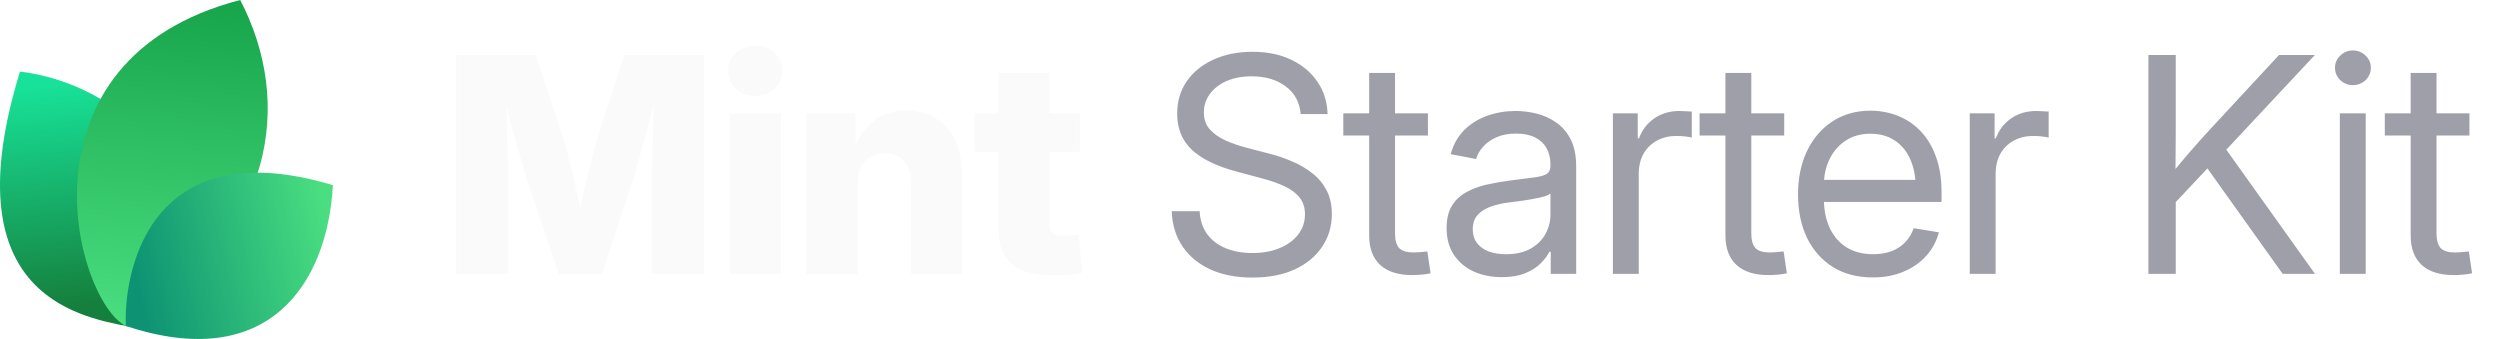
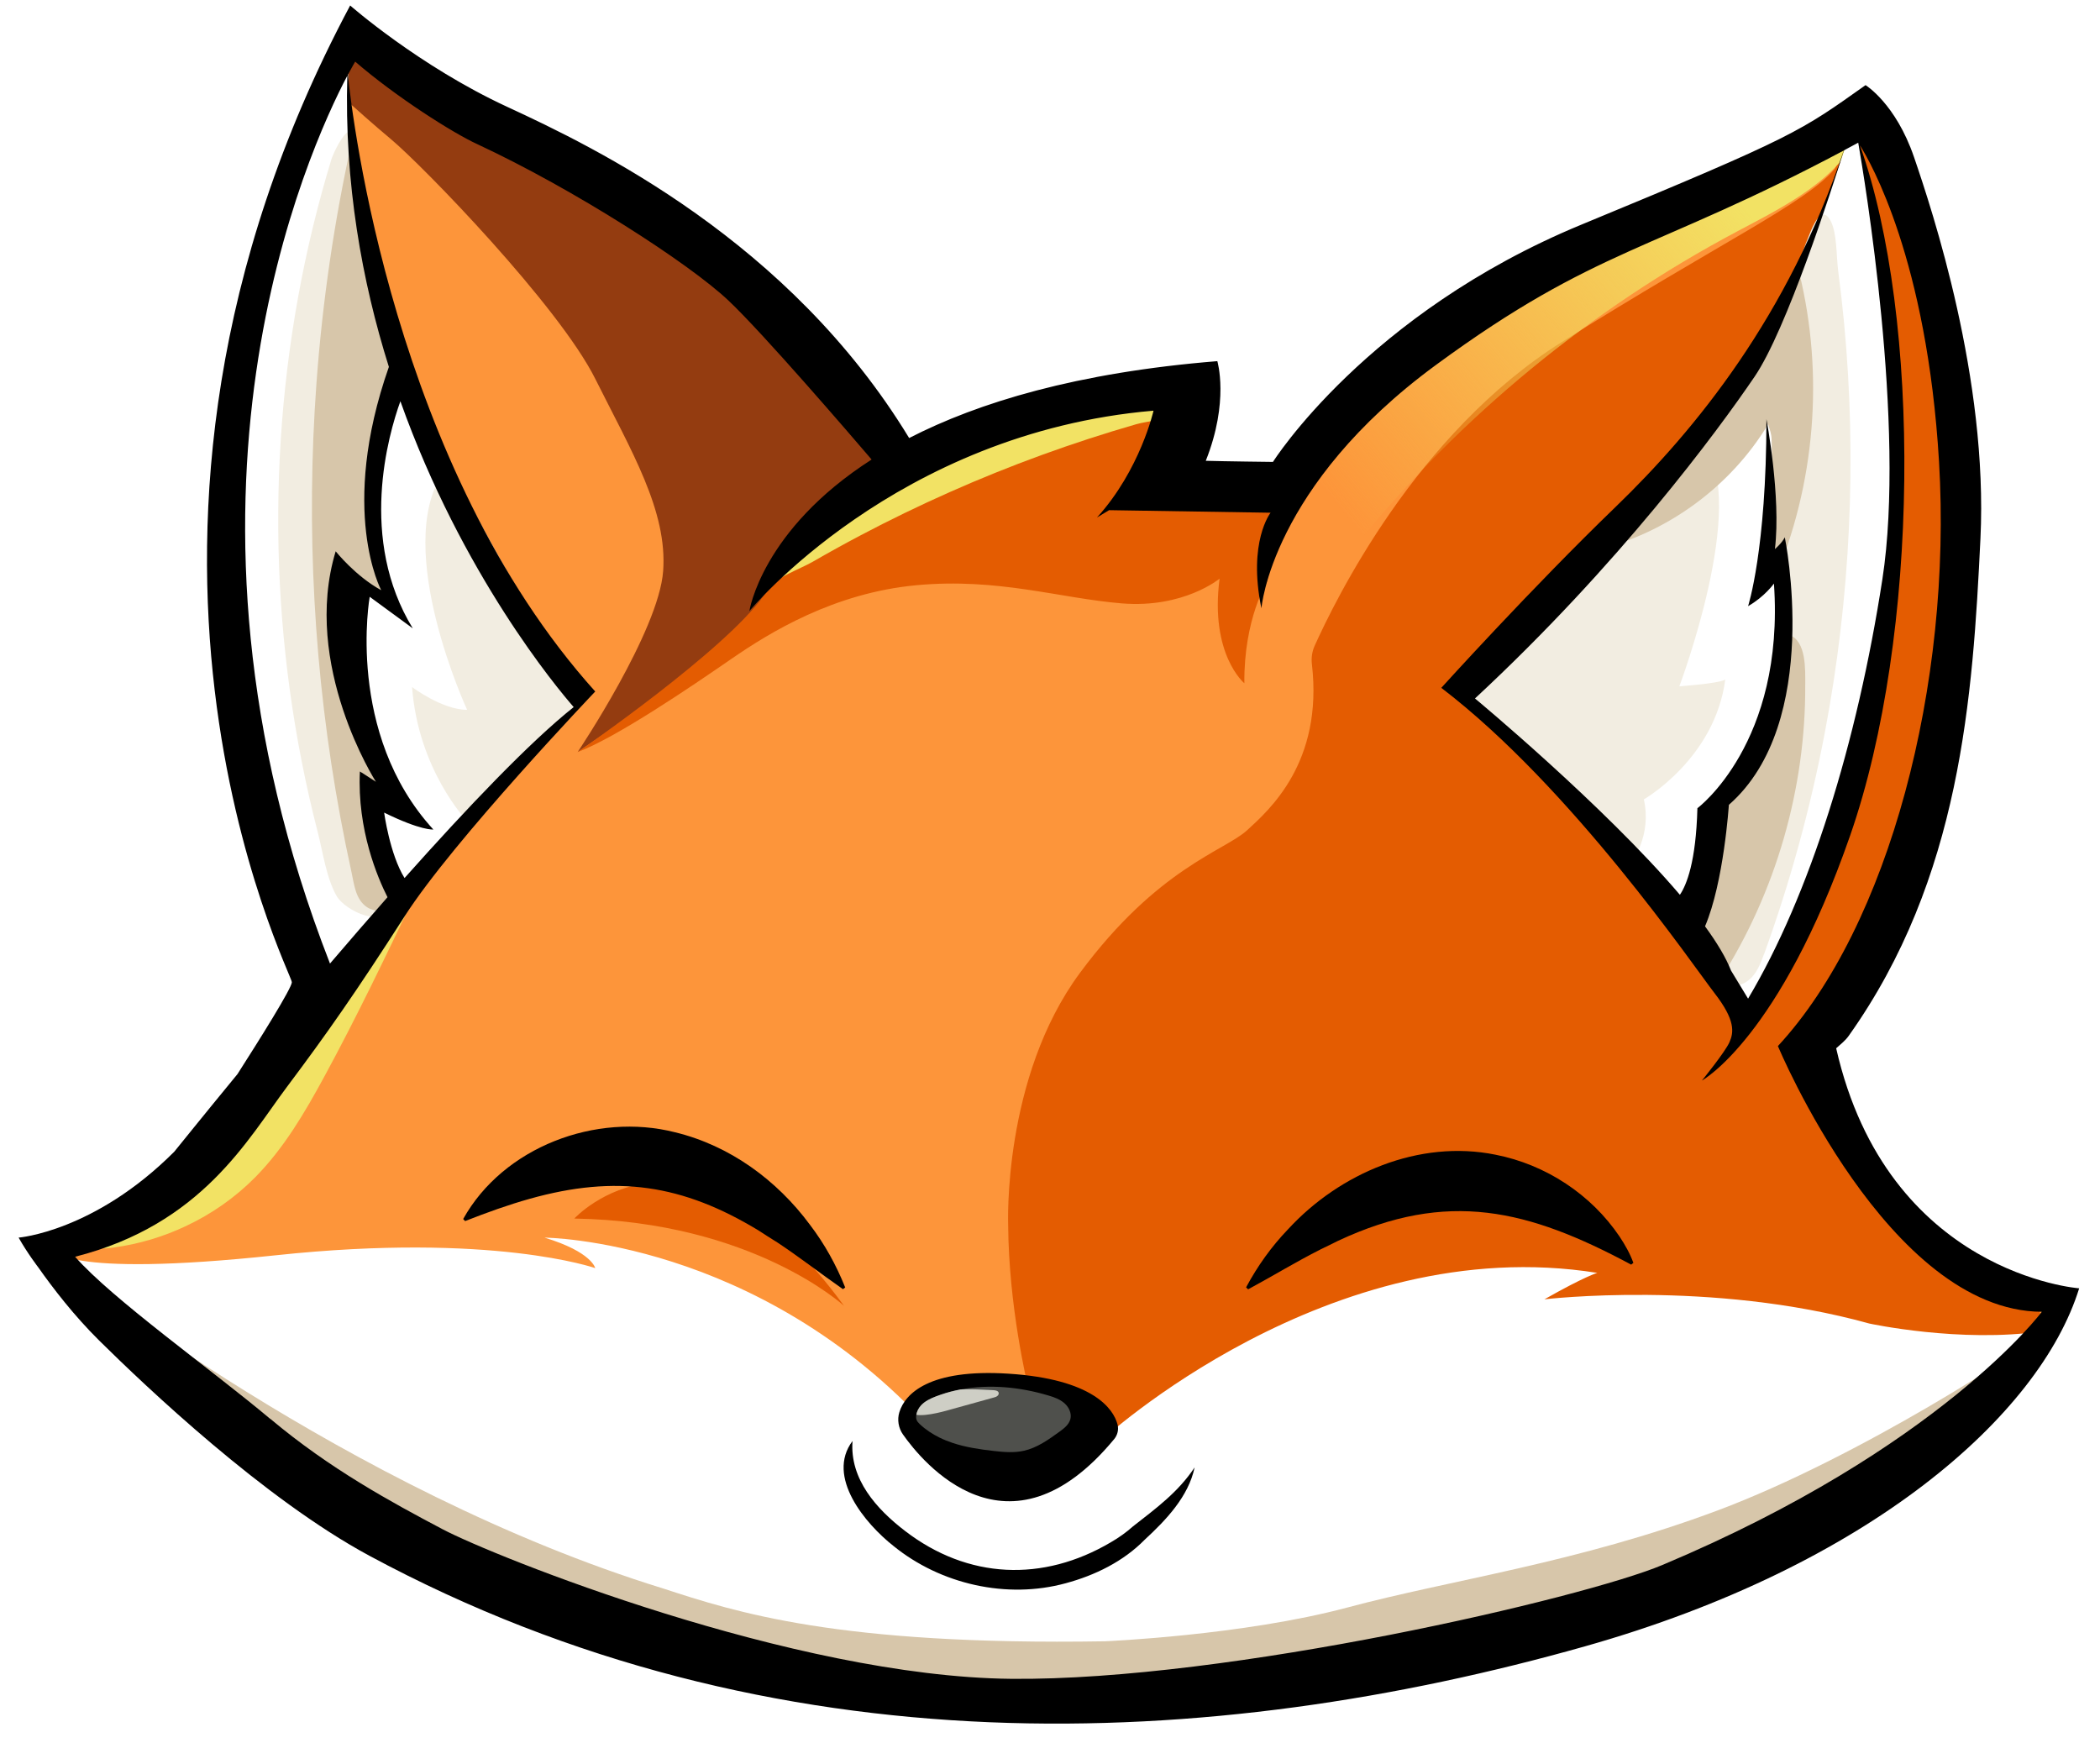
- <svg xmlns="http://www.w3.org/2000/svg" width="177" height="24" viewBox="0 0 177 24" fill="none">
-   <path d="M9.061 23.108C5.268 22.377 -3.391 20.627 1.417 5.064C9.634 6.099 16.973 14.064 9.061 23.108Z" fill="url(#paint0_linear_17557_2145)" />
-   <path d="M8.919 23.094C5.276 21.222 0.784 4.209 17.007 0C20.757 7.193 19.621 16.545 8.919 23.094Z" fill="url(#paint1_linear_17557_2145)" />
-   <path d="M8.914 23.079C8.735 19.882 10.159 9.085 23.57 13.111C23.181 20.123 18.984 26.418 8.914 23.079Z" fill="url(#paint2_linear_17557_2145)" />
-   <path d="M32.301 19.392V3.894H37.938L39.925 9.948C40.036 10.315 40.164 10.787 40.31 11.362C40.462 11.938 40.611 12.552 40.757 13.204C40.91 13.855 41.048 14.483 41.173 15.086C41.305 15.682 41.412 16.192 41.495 16.615H40.695C40.771 16.192 40.871 15.682 40.996 15.086C41.128 14.49 41.267 13.866 41.412 13.214C41.565 12.562 41.714 11.948 41.86 11.373C42.005 10.79 42.133 10.315 42.244 9.948L44.2 3.894H49.848V19.392H46.166V12.704C46.166 12.357 46.173 11.917 46.187 11.383C46.2 10.849 46.214 10.27 46.228 9.646C46.249 9.022 46.266 8.391 46.28 7.753C46.301 7.115 46.311 6.519 46.311 5.964H46.623C46.485 6.561 46.332 7.181 46.166 7.826C45.999 8.471 45.833 9.102 45.666 9.719C45.507 10.336 45.351 10.901 45.198 11.414C45.053 11.928 44.928 12.357 44.824 12.704L42.608 19.392H39.561L37.314 12.704C37.203 12.357 37.072 11.928 36.919 11.414C36.773 10.901 36.614 10.34 36.441 9.729C36.274 9.112 36.104 8.481 35.931 7.836C35.764 7.192 35.608 6.567 35.463 5.964H35.827C35.834 6.512 35.844 7.105 35.858 7.743C35.872 8.374 35.886 9.005 35.9 9.636C35.92 10.26 35.938 10.839 35.952 11.373C35.965 11.907 35.972 12.351 35.972 12.704V19.392H32.301ZM51.668 19.392V8.024H55.288V19.392H51.668ZM53.468 6.786C52.927 6.786 52.473 6.616 52.105 6.276C51.738 5.93 51.554 5.507 51.554 5.007C51.554 4.508 51.738 4.088 52.105 3.749C52.473 3.409 52.927 3.239 53.468 3.239C54.009 3.239 54.463 3.409 54.83 3.749C55.198 4.082 55.382 4.501 55.382 5.007C55.382 5.507 55.198 5.93 54.83 6.276C54.463 6.616 54.009 6.786 53.468 6.786ZM60.708 13.027V19.392H57.088V8.024H60.551L60.593 10.967H60.281C60.593 10.024 61.061 9.268 61.685 8.7C62.309 8.124 63.138 7.836 64.171 7.836C64.975 7.836 65.672 8.017 66.262 8.377C66.851 8.731 67.302 9.234 67.614 9.885C67.933 10.537 68.092 11.307 68.092 12.194V19.392H64.483V12.912C64.483 12.26 64.32 11.754 63.994 11.394C63.675 11.033 63.221 10.853 62.632 10.853C62.25 10.853 61.914 10.936 61.623 11.102C61.332 11.269 61.106 11.515 60.947 11.841C60.787 12.16 60.708 12.555 60.708 13.027ZM76.456 8.024V10.749H69.008V8.024H76.456ZM70.683 5.163H74.292V15.783C74.292 16.102 74.361 16.334 74.5 16.48C74.646 16.625 74.899 16.698 75.259 16.698C75.405 16.698 75.596 16.688 75.831 16.667C76.074 16.646 76.251 16.629 76.362 16.615L76.632 19.309C76.313 19.378 75.963 19.427 75.582 19.455C75.207 19.482 74.836 19.496 74.469 19.496C73.2 19.496 72.25 19.222 71.619 18.674C70.995 18.127 70.683 17.308 70.683 16.22V5.163Z" fill="#FAFAFA" />
-   <path d="M88.667 19.652C87.523 19.652 86.528 19.458 85.682 19.07C84.843 18.681 84.188 18.137 83.716 17.437C83.245 16.736 82.992 15.908 82.957 14.951H84.933C84.968 15.596 85.148 16.14 85.474 16.584C85.8 17.021 86.24 17.354 86.795 17.582C87.35 17.804 87.974 17.915 88.667 17.915C89.388 17.915 90.026 17.801 90.581 17.572C91.143 17.343 91.583 17.024 91.902 16.615C92.228 16.199 92.391 15.717 92.391 15.169C92.391 14.698 92.266 14.306 92.017 13.994C91.767 13.675 91.413 13.408 90.956 13.193C90.498 12.978 89.954 12.787 89.323 12.621L87.502 12.132C86.123 11.765 85.082 11.255 84.382 10.603C83.689 9.944 83.342 9.095 83.342 8.055C83.342 7.174 83.571 6.404 84.028 5.746C84.486 5.087 85.117 4.577 85.921 4.217C86.726 3.849 87.645 3.666 88.678 3.666C89.718 3.666 90.63 3.853 91.413 4.227C92.204 4.602 92.824 5.122 93.275 5.787C93.726 6.446 93.965 7.209 93.993 8.076H92.089C92.013 7.23 91.656 6.574 91.018 6.11C90.387 5.638 89.586 5.403 88.615 5.403C87.95 5.403 87.36 5.513 86.847 5.735C86.341 5.957 85.946 6.262 85.661 6.651C85.377 7.032 85.235 7.469 85.235 7.961C85.235 8.447 85.377 8.849 85.661 9.168C85.946 9.48 86.317 9.74 86.774 9.948C87.232 10.149 87.724 10.319 88.251 10.457L89.884 10.884C90.439 11.023 90.977 11.206 91.496 11.435C92.023 11.657 92.495 11.934 92.911 12.267C93.334 12.593 93.67 12.995 93.92 13.474C94.17 13.945 94.294 14.504 94.294 15.149C94.294 16.015 94.066 16.788 93.608 17.468C93.157 18.148 92.512 18.681 91.673 19.07C90.834 19.458 89.832 19.652 88.667 19.652ZM101.097 8.024V9.594H95.106V8.024H101.097ZM96.937 5.163H98.767V16.521C98.767 17 98.865 17.347 99.059 17.562C99.26 17.77 99.6 17.874 100.078 17.874C100.21 17.874 100.366 17.867 100.546 17.853C100.733 17.832 100.903 17.815 101.056 17.801L101.285 19.351C101.097 19.392 100.886 19.423 100.65 19.444C100.414 19.465 100.189 19.475 99.974 19.475C98.996 19.475 98.244 19.236 97.717 18.758C97.197 18.272 96.937 17.579 96.937 16.677V5.163ZM106.33 19.621C105.595 19.621 104.932 19.489 104.343 19.226C103.754 18.955 103.285 18.564 102.939 18.05C102.592 17.53 102.419 16.896 102.419 16.147C102.419 15.495 102.547 14.965 102.804 14.556C103.06 14.146 103.403 13.828 103.833 13.599C104.263 13.363 104.742 13.186 105.269 13.068C105.796 12.95 106.333 12.857 106.881 12.787C107.574 12.69 108.132 12.617 108.555 12.569C108.978 12.52 109.287 12.441 109.481 12.33C109.675 12.212 109.772 12.014 109.772 11.737V11.654C109.772 11.203 109.679 10.815 109.492 10.489C109.311 10.163 109.041 9.91 108.68 9.729C108.32 9.549 107.872 9.459 107.338 9.459C106.805 9.459 106.34 9.546 105.945 9.719C105.556 9.892 105.241 10.118 104.998 10.395C104.755 10.665 104.593 10.953 104.509 11.258L102.71 10.915C102.897 10.222 103.22 9.65 103.677 9.199C104.135 8.748 104.679 8.412 105.31 8.19C105.941 7.968 106.607 7.857 107.307 7.857C107.8 7.857 108.295 7.92 108.795 8.044C109.301 8.169 109.765 8.381 110.188 8.679C110.611 8.97 110.951 9.369 111.208 9.875C111.464 10.374 111.593 11.005 111.593 11.768V19.392H109.793V17.822H109.7C109.568 18.085 109.363 18.359 109.086 18.643C108.809 18.921 108.444 19.153 107.994 19.34C107.543 19.527 106.988 19.621 106.33 19.621ZM106.621 17.998C107.321 17.998 107.904 17.867 108.368 17.603C108.84 17.333 109.19 16.986 109.419 16.563C109.654 16.133 109.772 15.682 109.772 15.211V13.692C109.703 13.769 109.554 13.841 109.325 13.911C109.096 13.973 108.829 14.032 108.524 14.088C108.226 14.143 107.921 14.192 107.609 14.233C107.304 14.275 107.033 14.309 106.798 14.337C106.354 14.393 105.938 14.49 105.549 14.628C105.168 14.76 104.86 14.954 104.624 15.211C104.388 15.467 104.27 15.811 104.27 16.241C104.27 16.615 104.367 16.934 104.561 17.198C104.762 17.461 105.04 17.662 105.393 17.801C105.747 17.933 106.156 17.998 106.621 17.998ZM114.193 19.392V8.024H115.951V9.792H116.045C116.253 9.209 116.61 8.741 117.116 8.388C117.622 8.034 118.219 7.857 118.905 7.857C119.058 7.857 119.217 7.864 119.384 7.878C119.55 7.885 119.682 7.892 119.779 7.899V9.74C119.716 9.719 119.578 9.695 119.363 9.667C119.155 9.639 118.922 9.625 118.666 9.625C118.174 9.625 117.726 9.733 117.324 9.948C116.922 10.163 116.603 10.471 116.367 10.874C116.138 11.276 116.024 11.758 116.024 12.319V19.392H114.193ZM126.322 8.024V9.594H120.33V8.024H126.322ZM122.161 5.163H123.992V16.521C123.992 17 124.089 17.347 124.283 17.562C124.484 17.77 124.824 17.874 125.302 17.874C125.434 17.874 125.59 17.867 125.77 17.853C125.958 17.832 126.127 17.815 126.28 17.801L126.509 19.351C126.322 19.392 126.11 19.423 125.874 19.444C125.639 19.465 125.413 19.475 125.198 19.475C124.221 19.475 123.468 19.236 122.941 18.758C122.421 18.272 122.161 17.579 122.161 16.677V5.163ZM132.604 19.642C131.502 19.642 130.555 19.396 129.765 18.903C128.974 18.404 128.364 17.714 127.934 16.834C127.511 15.946 127.3 14.927 127.3 13.775C127.3 12.611 127.511 11.584 127.934 10.697C128.364 9.802 128.964 9.102 129.734 8.596C130.51 8.089 131.408 7.836 132.428 7.836C133.1 7.836 133.738 7.954 134.341 8.19C134.952 8.426 135.489 8.783 135.954 9.261C136.425 9.74 136.793 10.343 137.056 11.071C137.327 11.792 137.462 12.645 137.462 13.63V14.296H128.433V12.735H136.463L135.631 13.297C135.631 12.541 135.506 11.876 135.257 11.3C135.007 10.725 134.643 10.277 134.165 9.958C133.686 9.632 133.107 9.469 132.428 9.469C131.748 9.469 131.162 9.632 130.67 9.958C130.177 10.284 129.796 10.725 129.526 11.279C129.262 11.827 129.13 12.441 129.13 13.12V14.046C129.13 14.864 129.273 15.572 129.557 16.168C129.841 16.757 130.243 17.211 130.763 17.53C131.283 17.842 131.901 17.998 132.615 17.998C133.093 17.998 133.523 17.929 133.905 17.79C134.293 17.645 134.619 17.433 134.882 17.156C135.153 16.879 135.354 16.546 135.486 16.157L137.275 16.449C137.108 17.08 136.81 17.634 136.38 18.113C135.95 18.591 135.413 18.966 134.768 19.236C134.123 19.507 133.402 19.642 132.604 19.642ZM139.459 19.392V8.024H141.217V9.792H141.311C141.519 9.209 141.876 8.741 142.382 8.388C142.888 8.034 143.485 7.857 144.171 7.857C144.324 7.857 144.483 7.864 144.649 7.878C144.816 7.885 144.948 7.892 145.045 7.899V9.74C144.982 9.719 144.844 9.695 144.629 9.667C144.421 9.639 144.188 9.625 143.932 9.625C143.439 9.625 142.992 9.733 142.59 9.948C142.188 10.163 141.869 10.471 141.633 10.874C141.404 11.276 141.29 11.758 141.29 12.319V19.392H139.459ZM153.429 14.961V12.715C153.783 12.257 154.136 11.82 154.49 11.404C154.844 10.981 155.204 10.565 155.572 10.156C155.939 9.74 156.314 9.327 156.695 8.918L161.355 3.894H163.893L157.277 10.967H157.184L153.429 14.961ZM152.108 19.392V3.894H154.043V9.241L154.022 12.559L154.043 13.505V19.392H152.108ZM161.615 19.392L155.967 11.477L157.173 9.969L163.903 19.392H161.615ZM165.661 19.392V8.024H167.492V19.392H165.661ZM166.587 6.027C166.24 6.027 165.942 5.909 165.692 5.673C165.443 5.43 165.318 5.139 165.318 4.799C165.318 4.459 165.443 4.172 165.692 3.936C165.942 3.693 166.24 3.572 166.587 3.572C166.934 3.572 167.232 3.693 167.482 3.936C167.731 4.172 167.856 4.459 167.856 4.799C167.856 5.139 167.731 5.43 167.482 5.673C167.232 5.909 166.934 6.027 166.587 6.027ZM174.836 8.024V9.594H168.844V8.024H174.836ZM170.675 5.163H172.506V16.521C172.506 17 172.603 17.347 172.797 17.562C172.998 17.77 173.338 17.874 173.816 17.874C173.948 17.874 174.104 17.867 174.284 17.853C174.472 17.832 174.641 17.815 174.794 17.801L175.023 19.351C174.836 19.392 174.624 19.423 174.388 19.444C174.153 19.465 173.927 19.475 173.712 19.475C172.735 19.475 171.982 19.236 171.455 18.758C170.935 18.272 170.675 17.579 170.675 16.677V5.163Z" fill="#9F9FA9" />
+ <svg xmlns="http://www.w3.org/2000/svg" viewBox="140.755 -276.202 567.349 470.779" style="max-height: 500px" width="567.349" height="470.779">
  <defs>
-     <linearGradient id="paint0_linear_17557_2145" x1="3.776" y1="5.916" x2="5.232" y2="21.559" gradientUnits="userSpaceOnUse">
-       <stop stop-color="#18E299" />
-       <stop offset="1" stop-color="#15803D" />
-     </linearGradient>
-     <linearGradient id="paint1_linear_17557_2145" x1="12.171" y1="-0.718" x2="10.19" y2="22.983" gradientUnits="userSpaceOnUse">
-       <stop stop-color="#16A34A" />
-       <stop offset="1" stop-color="#4ADE80" />
-     </linearGradient>
-     <linearGradient id="paint2_linear_17557_2145" x1="23.133" y1="15.353" x2="9.338" y2="18.52" gradientUnits="userSpaceOnUse">
-       <stop stop-color="#4ADE80" />
-       <stop offset="1" stop-color="#0D9373" />
+     <linearGradient id="Gradiente_sem_nome_9" data-name="Gradiente sem nome 9" x1="604.58" y1="298.81" x2="721.19" y2="201.23" gradientUnits="userSpaceOnUse">
+       <stop offset="0.1" stop-color="#f2e264" stop-opacity="0" />
+       <stop offset="1" stop-color="#f2e264" />
    </linearGradient>
  </defs>
+   <g transform="matrix(1, 0, 0, 1, -114.7739, -428.9913)">
+     <path style="fill: rgb(253, 149, 58); stroke-width: 0px;" class="cls-3" d="m809.92,514.53s-9.23,19.04-41.21,20.82c-31.98,1.78-76,6.03-92.66,5.69-16.66-.34-73.12,6.74-76.12,8.85-3.01,2.11-33.95,7.32-45.25,10.96-11.3,3.64-36.42,11.79-54.8,8.61-18.38-3.18-38.61-2.14-52.89-8.61s-54.5-24.32-66.52-27.3c-12.02-2.97-43.47-7.04-57.23-9.85s-44.92-18.12-44.92-18.12l-9.46-15.64,27.9-14.4s33.32-36.59,34.51-38.38,35.83-43.92,35.83-43.92l15.71-21.13,29.04-28.2.24-4.33s-8.33-10.31-10.91-14.28c-2.58-3.97-19.44-24.99-23.2-36.29-3.77-11.3-11.63-34.47-13.29-38.79-1.66-4.32-11.35-29.02-11.85-35.29s-1.56-12.16-1.92-15.88c-.36-3.72-1.45-29.18-1.45-29.18l3.22-6.85,18.44,9.52,69.76,44.18,49.98,52.8,8.63,9.37s30.34-14.28,41.8-16.66,13.09-2.68,13.09-2.68c0,0,4.16-.3,13.09-1.04,8.92-.74,8.03,16.21,4.76,22.16-3.27,5.95,17.85,5.5,17.85,5.5l13.98-6.4s33.02-35.55,52.21-44.33,63.51-31.68,70.21-34.21c6.69-2.53,24.69-12.89,26.18-13.59s4.31-10.07,11.3,2.43c6.99,12.49,13.24,35.25,13.39,35.7s9.37,76.01,9.37,76.01c0,0-3.12,24.44-6.4,39.67s-12.94,54.94-16.06,62.67c-3.12,7.73-6.54,15.69-11.6,22.87-5.06,7.18-9.37,13.13-4.76,26.22,4.61,13.09,21.47,32.72,28.66,38.23,7.19,5.5,16.86,8.63,22.81,11.01,5.95,2.38,12.72,1.61,12.72,1.61l-2.16,10.44Z" />
+     <path style="fill: rgb(228, 92, 1); stroke-width: 0px;" class="cls-1" d="M 534.34 531.47 C 534.13 531 533.98 530.51 533.85 530.01 C 532.82 525.84 528.07 505.52 527.9 483.79 C 527.9 483.79 526.32 443.93 547.34 415.57 C 568.36 387.21 586.41 382.65 592.46 377.09 C 598.33 371.7 613.06 358.85 609.96 332.21 C 609.76 330.51 610.01 328.78 610.72 327.22 C 616.1 315.32 638.04 269.97 677.45 245.21 C 720.68 218.04 743.29 207.73 751.23 198.41 C 751.48 198.12 754.09 191.77 754.32 191.49 C 758.65 186.25 764.57 193.17 767.61 199.26 C 772.86 209.79 778.91 223.73 779.89 233.71 C 781.67 251.86 791.49 302.03 783.46 336.29 C 775.82 368.89 761.17 411.41 746.44 433.91 C 745.02 436.08 744.54 438.73 745.15 441.25 C 748.91 456.91 758.11 488.03 798.93 500.5 C 799.56 500.69 800.18 500.93 800.76 501.25 C 800.98 501.37 801.26 501.51 801.6 501.66 C 806.98 504.07 808.72 510.86 805.3 515.66 C 795.34 529.62 768.683 546.189 752.813 557.149 C 752.063 557.669 754.253 560.442 753.383 560.712 C 734.883 566.542 637.95 596.36 614.78 599.83 C 591.2 603.37 545.22 556.47 534.35 531.5 L 534.34 531.47 Z" />
+     <path style="fill: rgb(228, 92, 1); stroke-width: 0px;" class="cls-1" d="m483.57,505.6s-24.69-22.81-72.88-23.6c0,0,30.94-33.72,72.88,23.6Z" />
+     <path style="fill: rgb(148, 60, 16); stroke-width: 0px;" class="cls-16" d="m341.08,172.49s11.01,10.34,19.93,17.78c8.92,7.44,45.52,45.22,55.33,64.85,9.82,19.63,19.54,35.7,18.35,51.96s-23.1,48.89-23.1,48.89l94.11-64.59-18.44-29.32-54.54-51.76-69.22-37.81-14.22-9.2-8.19,9.2" />
+     <path style="fill: rgb(228, 92, 1); stroke-width: 0px;" class="cls-1" d="m597.81,310.05s-6.25,9.92-6.1,27.33c0,0-9.37-7.73-6.69-28.26,0,0-9.67,8.03-26.33,6.69-16.66-1.34-33.47-6.99-55.63-4.91-22.16,2.08-39.42,12.64-49.98,19.93-10.56,7.29-31.09,21.27-41.5,25.14,0,0,40-27.46,50.49-42.54,10.49-15.07,37.46-49.19,96.17-55.14l22.21-.1-11.7,25.68,34.71-.4-5.65,26.57" />
+     <path style="fill: rgb(242, 226, 100); stroke-width: 0px;" class="cls-11" d="m324.43,470.9c7.75-7.83,13.4-17.46,18.66-27.14,8.77-16.13,16.69-32.71,24.61-49.27-20.31,16.62-32.41,41.09-49.86,60.69-9.45,10.61-20.5,19.78-32.65,27.13-2.05,1.24-5.81,2.27-5.26,5.24.59,3.17,4.09,2.58,6.38,2.27,6.75-.93,13.36-2.9,19.52-5.82,6.89-3.25,13.23-7.68,18.59-13.09Z" />
+     <path style="fill: rgb(242, 226, 100); stroke-width: 0px;" class="cls-11" d="m462.39,312.23c9.88-16.88,25.42-30.03,42.83-38.95,17.41-8.92,36.66-13.8,56.03-16.46,3.35-.46,6.91-.83,10.01.53,2.82,1.23,5.57,4.41,2.75,6.74-2.49,2.05-8.47,2.43-11.55,3.32-8.59,2.48-17.1,5.25-25.51,8.31-16.81,6.12-33.2,13.4-49.02,21.75-4.35,2.3-8.66,4.68-12.92,7.14-3,1.73-10.91,4.68-12.64,7.62Z" />
+     <path style="fill: url(&quot;#Gradiente_sem_nome_9&quot;); stroke-width: 0px;" class="cls-12" d="m597.87,308.22c3.14,3.76,9.14,3.89,13.51,1.68,4.37-2.22,7.52-6.21,10.61-10.01,28.19-34.68,63.4-63.64,102.88-84.59,12.92-6.86,27.3-13.88,33.32-27.21-27.86,9.81-55.88,19.69-81.67,34.1-14.91,8.33-28.98,18.16-41.96,29.26-11.36,9.71-26.04,21.51-32.89,35.04-3.03,5.98-8.97,15.51-3.79,21.72Z" />
+     <path style="fill: rgb(255, 255, 255); stroke-width: 0px;" class="cls-7" d="m269.74,490.26s1.73,7.91,60.33,1.66c58.61-6.25,86.27,3.47,86.27,3.47,0,0-.89-4.36-13.68-8.23,0,0,57.42.3,104.12,51.47l46.11,3.47s61.58-57.02,134.17-45.42c0,0-3.27.89-14.28,7.14,0,0,44.92-5.35,87.76,6.54,0,0,24.69,5.35,46.71,2.08,0,0-3.67,13.98-11.21,21.12-7.54,7.14-37.33,27.96-50.59,34.21-13.27,6.25-68,19.83-87.84,24.54-19.83,4.71-65.84,11.45-76.95,13.44-11.11,1.98-42.94,7.24-70.01,3.97-27.07-3.27-91.33-16.36-121.67-27.67-30.34-11.3-78.54-51.17-95.49-65.74-16.96-14.58-23.74-26.05-23.74-26.05Z" />
+     <path style="fill: rgb(255, 255, 255); stroke-width: 0px;" class="cls-7" d="m412.87,339.6s-58.35-83.06-62.47-146.17l-1.13-28.36s-17.41,35-20.39,48.69c-2.97,13.68-9.82,62.47-9.82,77.35s-2.97,40.85,0,53.45c2.97,12.59,16.36,60.11,19.39,69.12,3.03,9.01,12.15,0,12.15,0l30.64-37.93,28.86-30.34,2.33-3.07.45-2.73Z" />
+     <path style="fill: rgb(255, 255, 255); stroke-width: 0px;" class="cls-7" d="m649.77,340.79s24.99,22.41,27.77,25.68,19.73,23.1,23.2,27.37c3.47,4.26,14.68,16.66,15.37,17.45.69.79,10.71,15.07,11.3,15.57s2.58.3,6.64-7.73c4.07-8.03,11.8-24.89,12.4-26.48.59-1.59,12-30.64,12.49-34.51.5-3.87,3.87-22.11,4.36-24.79s3.17-21.02,3.57-26.18c.4-5.16,1.19-12.1,1.49-18.05.3-5.95.59-12.49,0-16.56-.59-4.07-.99-15.67-1.09-20.13-.1-4.46-1.19-14.78-1.59-16.86-.4-2.08-1.49-12.99-1.88-14.97-.4-1.98-4.17-21.62-4.26-22.71-.09-1.09-2.97-10.21-2.97-10.21l-2.48,4.96-7.93,22.31s-10.11,24-12.1,27.47c-1.98,3.47-4.86,8.83-8.13,12.99-3.27,4.16-24.59,28.46-27.17,31.63-2.58,3.17-12.89,14.68-15.77,17.06-2.88,2.38-33.22,36.69-33.22,36.69Z" />
+     <path style="fill: rgb(242, 237, 225); stroke-width: 0px;" class="cls-8" d="m715.91,273.38l-66.14,65.23,6.64,7.34,40.06,39.47s5.35-6.94,3.17-16.66c0,0,19.24-11.01,22.01-32.48,0,0,.34.94-12.42,1.93,0,0,18.76-49.74,6.66-64.83" />
+     <path style="fill: rgb(215, 198, 170); stroke-width: 0px;" class="cls-14" d="m806.35,518.89s-34.32,41.65-66.54,53.15c-32.22,11.5-76.45,17.2-92.22,22.28-15.77,5.08-35.53,3.5-47.66,7.46-12.13,3.97-35.65,5.95-42.34,7.14-6.68,1.19-59.33-1.59-59.38-1.59s-1.25-.4-1.25-.4l-51.17-8.53-59.5-21.22-62.5-32.92-50.15-48.89s75.36,60.15,161.04,86.57c19.44,6.35,47.2,15.46,119.39,14.27,0,0,37.29-1.58,65.45-9.12,28.16-7.54,62.17-12.05,100.1-26.25,37.93-14.21,84.07-43.98,90.29-49.9,6.22-5.93-3.57,7.93-3.57,7.93Z" />
+     <path style="fill: rgb(242, 237, 225); stroke-width: 0px;" class="cls-8" d="m344.96,196.12c.55-1.82,3.34-7.82,5.24-7.94,2.31-.14,1.6,6.63,1.86,8.93,1.53,13.29-.54,26.7-2.01,39.99-2.98,26.85-3.52,53.97-1.66,80.92.93,13.54,2.47,27.03,4.62,40.43,1.07,6.7,2.29,13.37,3.67,20.02,1.09,5.28,4.5,12.87,3.95,18.22-.79,7.53-11.89,2.12-14.14-1.8-2.81-4.89-3.74-11.97-5.15-17.41-1.62-6.29-3.06-12.63-4.31-19.01-4.99-25.4-7.04-51.36-6.13-77.23.91-25.86,4.77-51.62,11.61-76.58.78-2.86,1.61-5.71,2.47-8.54Z" />
+     <path style="fill: rgb(215, 198, 170); stroke-width: 0px;" class="cls-14" d="m364.94,395.83c3.12,2.69-6.48,4.52-10.22,2.07-3.19-2.09-3.51-6.25-4.26-9.64-1.06-4.83-2.05-9.68-2.95-14.54-7.19-38.67-9.35-78.26-6.48-117.48,1.62-22.08,4.83-44.04,9.64-65.65,2.87,21.46,7.93,42.61,15.04,63.06,0,0-5.88,9.3-7.53,18.13-1.65,8.83.61,39.27,3.11,43.83,2.5,4.56-12.04-7.93-12.04-7.93,0,0,3.84,47.1,11.41,57.02,7.57,9.92-4.03,4.56-4.03,4.56,0,0,4.5,23.3,8.3,26.57Z" />
+     <path style="fill: rgb(242, 237, 225); stroke-width: 0px;" class="cls-8" d="m732.09,410.58c-.8,2.2-1.65,4.45-3.23,6.18s-4.06,2.83-6.29,2.13c-2.3-.73-3.71-3.19-3.93-5.59-.22-2.41.52-4.79,1.27-7.08,5.62-17.25,12.57-34.17,15.74-52.03,4.3-24.27,1.43-49.15.48-73.78-.67-17.48-.31-35.3,4.22-52.3,1.17-4.4,2.62-8.73,4.4-12.92,1.2-2.83,3.3-6.71,5.37-2.71,1.75,3.4,1.52,9.75,2.03,13.55.61,4.63,1.14,9.28,1.58,13.93,3.5,36.89,1.73,74.27-5.18,110.67-3.87,20.38-9.36,40.46-16.44,59.97Z" />
+     <path style="fill: rgb(215, 198, 170); stroke-width: 0px;" class="cls-14" d="m733.23,267.41c-10.24,16.96-27.5,29.53-46.79,34.08,4.56-5.62,9.13-11.24,13.69-16.86,15.04-18.52,30.17-37.17,41.49-58.17,6.77,27.56,4.32,57.31-6.89,83.39-.19-12.79-.39-25.59-.58-38.38-.02-1.49-.51-2.63-.93-4.06Z" />
+     <path style="fill: rgb(215, 198, 170); stroke-width: 0px;" class="cls-14" d="m743.24,337.71c.17,28.02-7.9,56.03-22.95,79.67-2.27-2.81-4.57-5.66-6.08-8.94-1.52-3.28-2.21-7.09-1.12-10.54.97-3.08,3.24-5.61,4.36-8.64,1.72-4.62.6-9.79,1.22-14.68.9-7.15,5.4-13.24,9.49-19.17,4.09-5.93,8.06-12.59,7.66-19.78-.16-2.91-3-13.34,3.09-11.29,4.7,1.58,4.32,9.57,4.34,13.38Z" />
+     <path style="fill: rgb(242, 237, 225); stroke-width: 0px;" class="cls-8" d="m381.54,374.41s-13.04-13.68-14.68-36c0,0,8.13,6.15,14.87,6.15,0,0-20.14-43.5-6.59-63.93l38.12,61.85-31.73,31.93Z" />
+     <g>
+       <path style="fill: rgb(148, 60, 16); stroke-width: 0px;" class="cls-16" d="m696.55,812.5l-.47,1.42s.58-.51,1.52-1.67c-.68.17-1.05.25-1.05.25Z" />
+     </g>
+     <g>
+       <path style="stroke-width: 0px;" class="cls-2" d="m465.06,488.14c6.22,4.07,12.04,8.65,18.21,12.94l.6-.46c-2.4-6.03-5.58-11.78-9.53-16.95-8.93-12.07-21.65-21.38-36.4-24.97-21.39-5.46-46.42,3.96-57.28,23.43l.53.55c6.08-2.38,11.53-4.35,17.47-6.02,23.33-6.54,41.26-3.94,61.9,8.62.96.66,3.46,2.22,4.49,2.87Z" />
+       <path style="stroke-width: 0px;" class="cls-2" d="m612.29,490.33c1.09-.52,3.74-1.79,4.79-2.34,29.61-13.82,51.3-8.47,79.14,6.46l.59-.48c-.92-2.55-2.25-4.86-3.72-7.09-7.67-11.38-19.94-19.47-33.53-22.13-20.62-4.18-42.06,4.97-55.99,20.09-4.51,4.68-8.33,10.03-11.39,15.75,0,0,.55.53.55.53,6.62-3.56,12.92-7.44,19.57-10.78Z" />
+       <path style="stroke-width: 0px;" class="cls-2" d="m496.92,570.46c12.73,10.35,30.61,14.42,46.52,10.07,7.91-2.13,15.59-5.88,21.38-11.79,5.71-5.27,11.79-11.62,13.45-19.5-4.47,6.73-10.44,11.06-16.64,15.92-1.82,1.62-3.87,3.08-5.99,4.3-18.33,10.82-38.59,9.99-55.57-3.04-7.73-5.92-14.99-13.99-14.22-24.32-7.26,9.65,3.49,22.39,11.07,28.36Z" />
+       <path style="stroke-width: 0px;" class="cls-2" d="M 355.36 573.12 C 464.678 631.992 583.211 625.987 683.707 597.582 C 760.424 575.898 806.608 535.181 817.25 500.85 C 817.25 500.85 765.49 497.08 751.6 436 L 753.39 434.41 C 753.98 433.88 754.52 433.29 754.98 432.65 C 785.27 390.04 788.51 341.07 790.58 298.26 C 792.66 255.12 777.59 209.71 772.63 195.23 C 767.67 180.75 759.54 175.79 759.54 175.79 C 741.89 188.28 740.9 189.47 682.79 213.47 C 624.68 237.47 599.44 277.58 599.44 277.58 C 599.44 277.58 586.2 277.43 581.29 277.28 C 587.69 261.22 584.41 250.36 584.41 250.36 C 546.42 253.43 519.8 261.54 501.15 271.13 C 468.71 217.77 416.29 192.63 392.53 181.64 C 368.73 170.63 350.13 154.27 350.13 154.27 C 273.51 297.96 334.38 415.76 334.38 418.14 C 334.38 419.73 325.55 433.81 319.69 442.97 C 310.13 454.59 303.61 462.73 302.6 463.95 C 280.98 485.57 260.56 487.15 260.56 487.15 C 262.92 491.36 265.87 495.19 265.87 495.19 C 269.76 500.72 275.54 508.25 282.33 514.96 C 294.97 527.45 326.958 557.824 355.36 573.12 Z M 737.72 297.96 C 736.93 299.55 735.05 301.13 735.05 301.13 C 736.75 287.05 732.76 266.03 732.76 266.03 C 732.76 301.33 727.8 316.55 727.8 316.55 C 732.26 314.02 734.79 310.45 734.79 310.45 C 737.76 353.59 714.11 371.14 714.11 371.14 C 713.73 385.58 711.2 391.86 709.38 394.53 C 688.72 370.28 654.02 341.49 654.02 341.49 C 692.99 305.3 719.47 269.4 729.58 254.52 C 738.18 241.87 750.28 204.36 753.7 193.41 C 754.96 192.74 756.24 192.06 757.54 191.35 C 757.54 191.35 757.55 191.37 757.57 191.39 C 759.14 200.41 770.46 267.95 764.09 309.25 C 757.25 353.58 744.46 394.63 727.8 422.59 L 723.19 415 C 721.83 411.5 719.37 407.43 716.17 403.05 C 721.26 391.12 722.61 370.23 722.61 370.23 C 748.06 347.98 737.72 297.94 737.72 297.94 L 737.72 297.96 Z M 349.36 173.26 C 348.52 202.27 353.32 228.82 360.59 251.91 C 346.95 290.76 358.52 312.24 358.52 312.24 C 351.58 308.47 346.22 301.73 346.22 301.73 C 336.9 332.47 357.09 364 357.09 364 C 354.08 362.02 352.76 361.22 352.76 361.22 C 351.99 377 357.62 390.06 360.22 395.18 C 354.95 401.17 349.72 407.21 344.68 413.11 C 295.64 287.36 338.95 192.96 349.36 173.25 L 349.36 173.26 Z M 364.82 390 C 360.84 383.61 359.31 372.33 359.31 372.33 C 369.42 377.29 372.6 376.89 372.6 376.89 C 348.8 350.91 355.41 314.02 355.41 314.02 L 367.05 322.55 C 352.31 298.48 360.42 270.28 363.7 261.19 C 380.38 308.05 406.11 338.77 410.52 343.82 C 398.67 353.25 381.76 370.99 364.83 390 L 364.82 390 Z M 328.57 536.15 C 312.51 522.66 285.93 503.82 275.82 492.32 C 310.13 483.59 322.43 460.59 333.14 446.31 C 343.85 432.03 351.78 420.73 364.87 400.3 C 377.96 379.87 416.34 339.61 416.34 339.61 C 361.79 278.96 350.68 184.46 349.52 172.98 C 350.76 170.65 351.49 169.44 351.49 169.44 C 362.5 178.96 377.97 188.78 384.51 191.75 C 410.69 203.95 441.63 223.88 452.34 233.99 C 461.81 242.93 485.62 270.64 491.01 276.94 C 461.25 296.02 457.99 317.88 457.99 317.88 C 457.99 317.88 497.56 269.69 567.17 263.74 C 567.17 263.74 563.6 279.71 551.9 292.6 L 555.17 290.62 L 598.8 291.31 C 598.8 291.31 592.6 299.14 596.32 317.14 C 596.32 317.14 598.9 284.07 643.52 251.35 C 687.06 219.42 701.81 221 753.64 193.46 C 738.64 238.09 713.82 268.69 691.92 289.83 C 669.51 311.45 644.92 338.62 644.92 338.62 C 680.22 365.59 713.09 413.83 718.75 421.12 C 724.4 428.41 723.96 431.68 722.77 434.36 C 721.58 437.04 715.33 444.72 715.33 444.72 C 715.33 444.72 736.35 433.22 755.39 378.48 C 774.2 324.39 774.66 238.75 758.02 192.05 C 760.85 196.53 776.15 223.05 779.39 277.53 C 782.96 337.62 765.9 402.97 735.86 435.4 C 735.86 435.4 765.645 507.003 807.16 507.19 C 807.16 507.19 779.822 544.007 704.62 575.61 C 683.601 584.443 587.556 606.927 528.71 606.35 C 469.864 605.773 388.89 573.23 375.01 565.89 C 361.13 558.55 344.67 549.63 328.6 536.14 L 328.57 536.15 Z" />
+     </g>
+     <path style="stroke-width: 0px;" class="cls-2" d="m499.5,540.36c5.12,7.3,28.35,35.89,57.04,1.23.9-1.09,1.26-2.54.92-3.91-1.1-4.33-6.76-12.32-29.49-13.77-21.42-1.37-27.92,5.42-29.46,10.38-.64,2.07-.25,4.31.99,6.08Z" />
+     <path style="fill: rgb(79, 80, 76); stroke-width: 0px;" class="cls-10" d="m544.69,536.24c-.4,1.46-1.7,2.46-2.93,3.35-2.97,2.15-6.05,4.36-9.62,5.15-2.66.59-5.43.36-8.13.05-3.78-.43-7.56-.98-11.17-2.19-1.18-.4-2.34-.86-3.46-1.41-1.95-.96-3.79-2.16-5.37-3.66-.79-.75-1.09-1.29-.94-2.42,0-.03,0-.05.02-.08.07-.44.21-.87.4-1.27.23-.46.52-.9.87-1.28,1.08-1.16,2.57-1.86,4.05-2.43.43-.16.84-.32,1.28-.46,1.77-.61,3.57-1.08,5.41-1.42,7.76-1.46,15.97-.66,23.59,1.61,1.57.46,3.16,1.02,4.39,2.09,1.23,1.07,2.05,2.78,1.62,4.36Z" />
+     <path style="fill: rgb(206, 206, 197); stroke-width: 0px;" class="cls-9" d="m524.95,529.96c-.27.21-.6.3-.92.39-2.12.59-4.25,1.18-6.37,1.77-1.66.46-3.32.92-4.98,1.38-1.08.3-6.73,2.02-9.59,1.52.07-.44.21-.87.4-1.27.23-.46.52-.9.87-1.28,1.08-1.16,2.57-1.86,4.05-2.43.43-.16.84-.32,1.28-.46,1.77-.61,3.57-1.08,5.41-1.42,2.95-.12,5.91.05,8.86.21.56.03,1.24.17,1.38.7.08.33-.11.67-.37.87Z" />
+   </g>
+   <rect x="-114.774" style="fill: none; stroke-width: 0px;" class="cls-4" y="-429.421" width="980" height="980" />
</svg>
